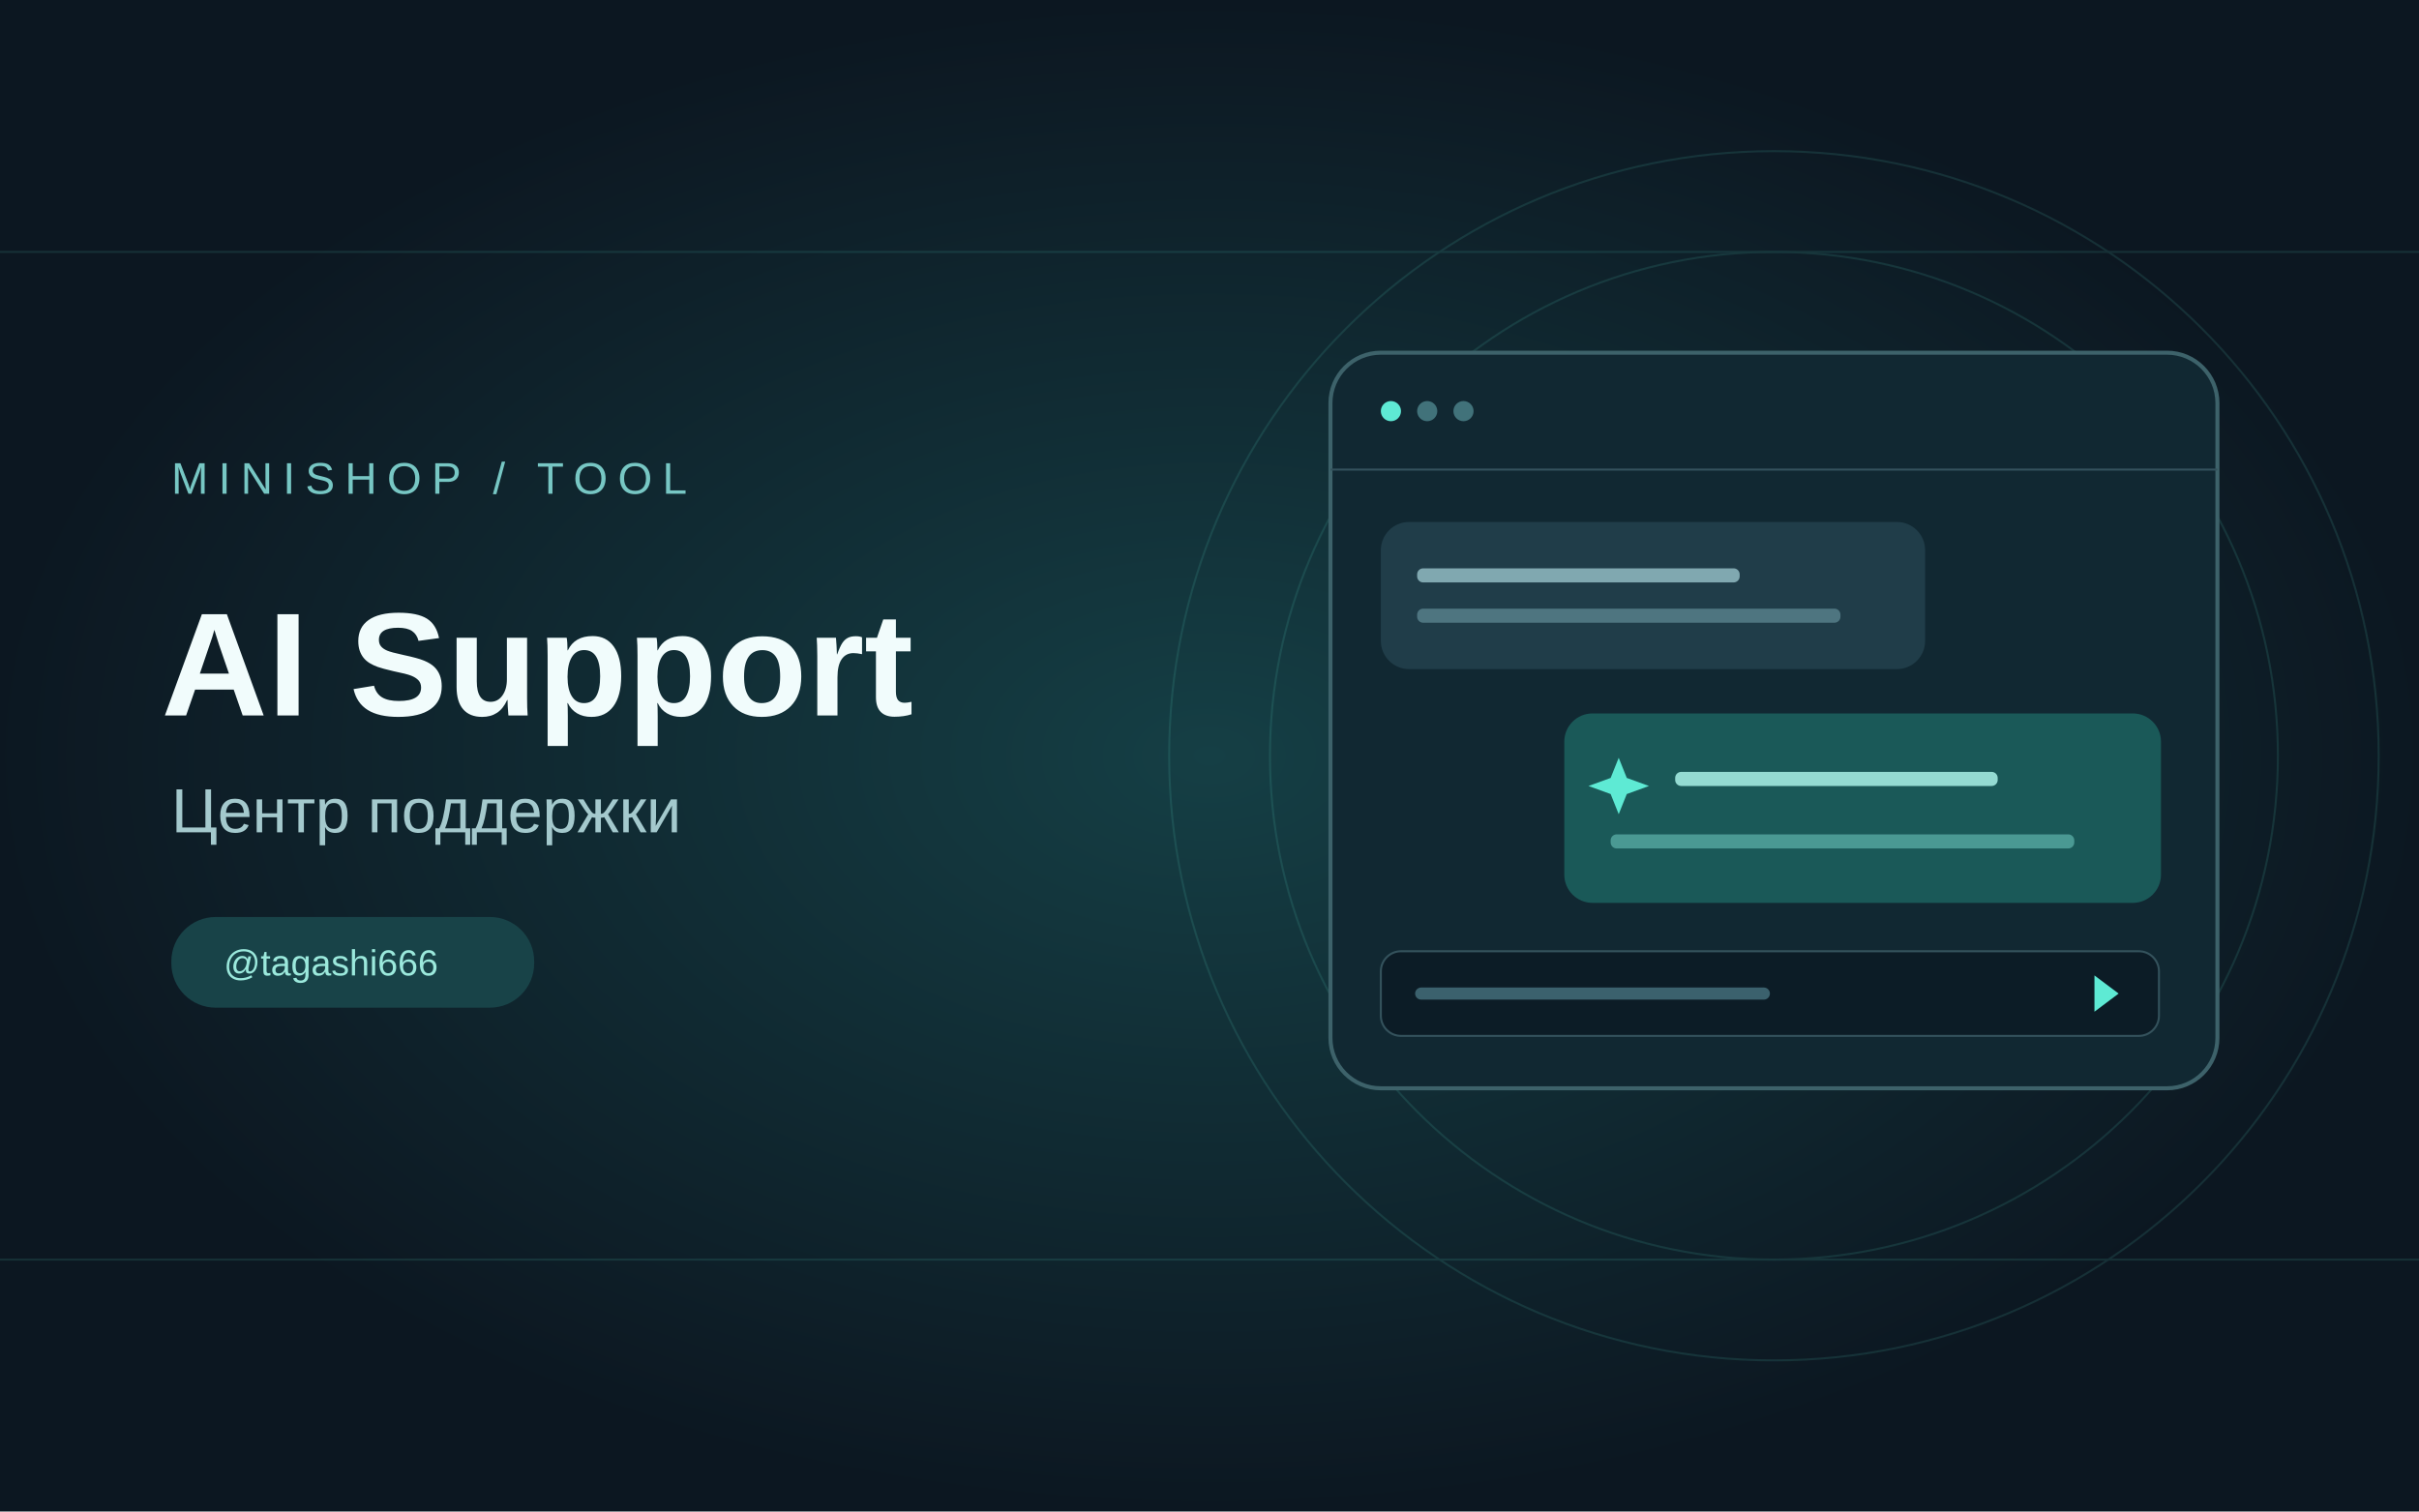
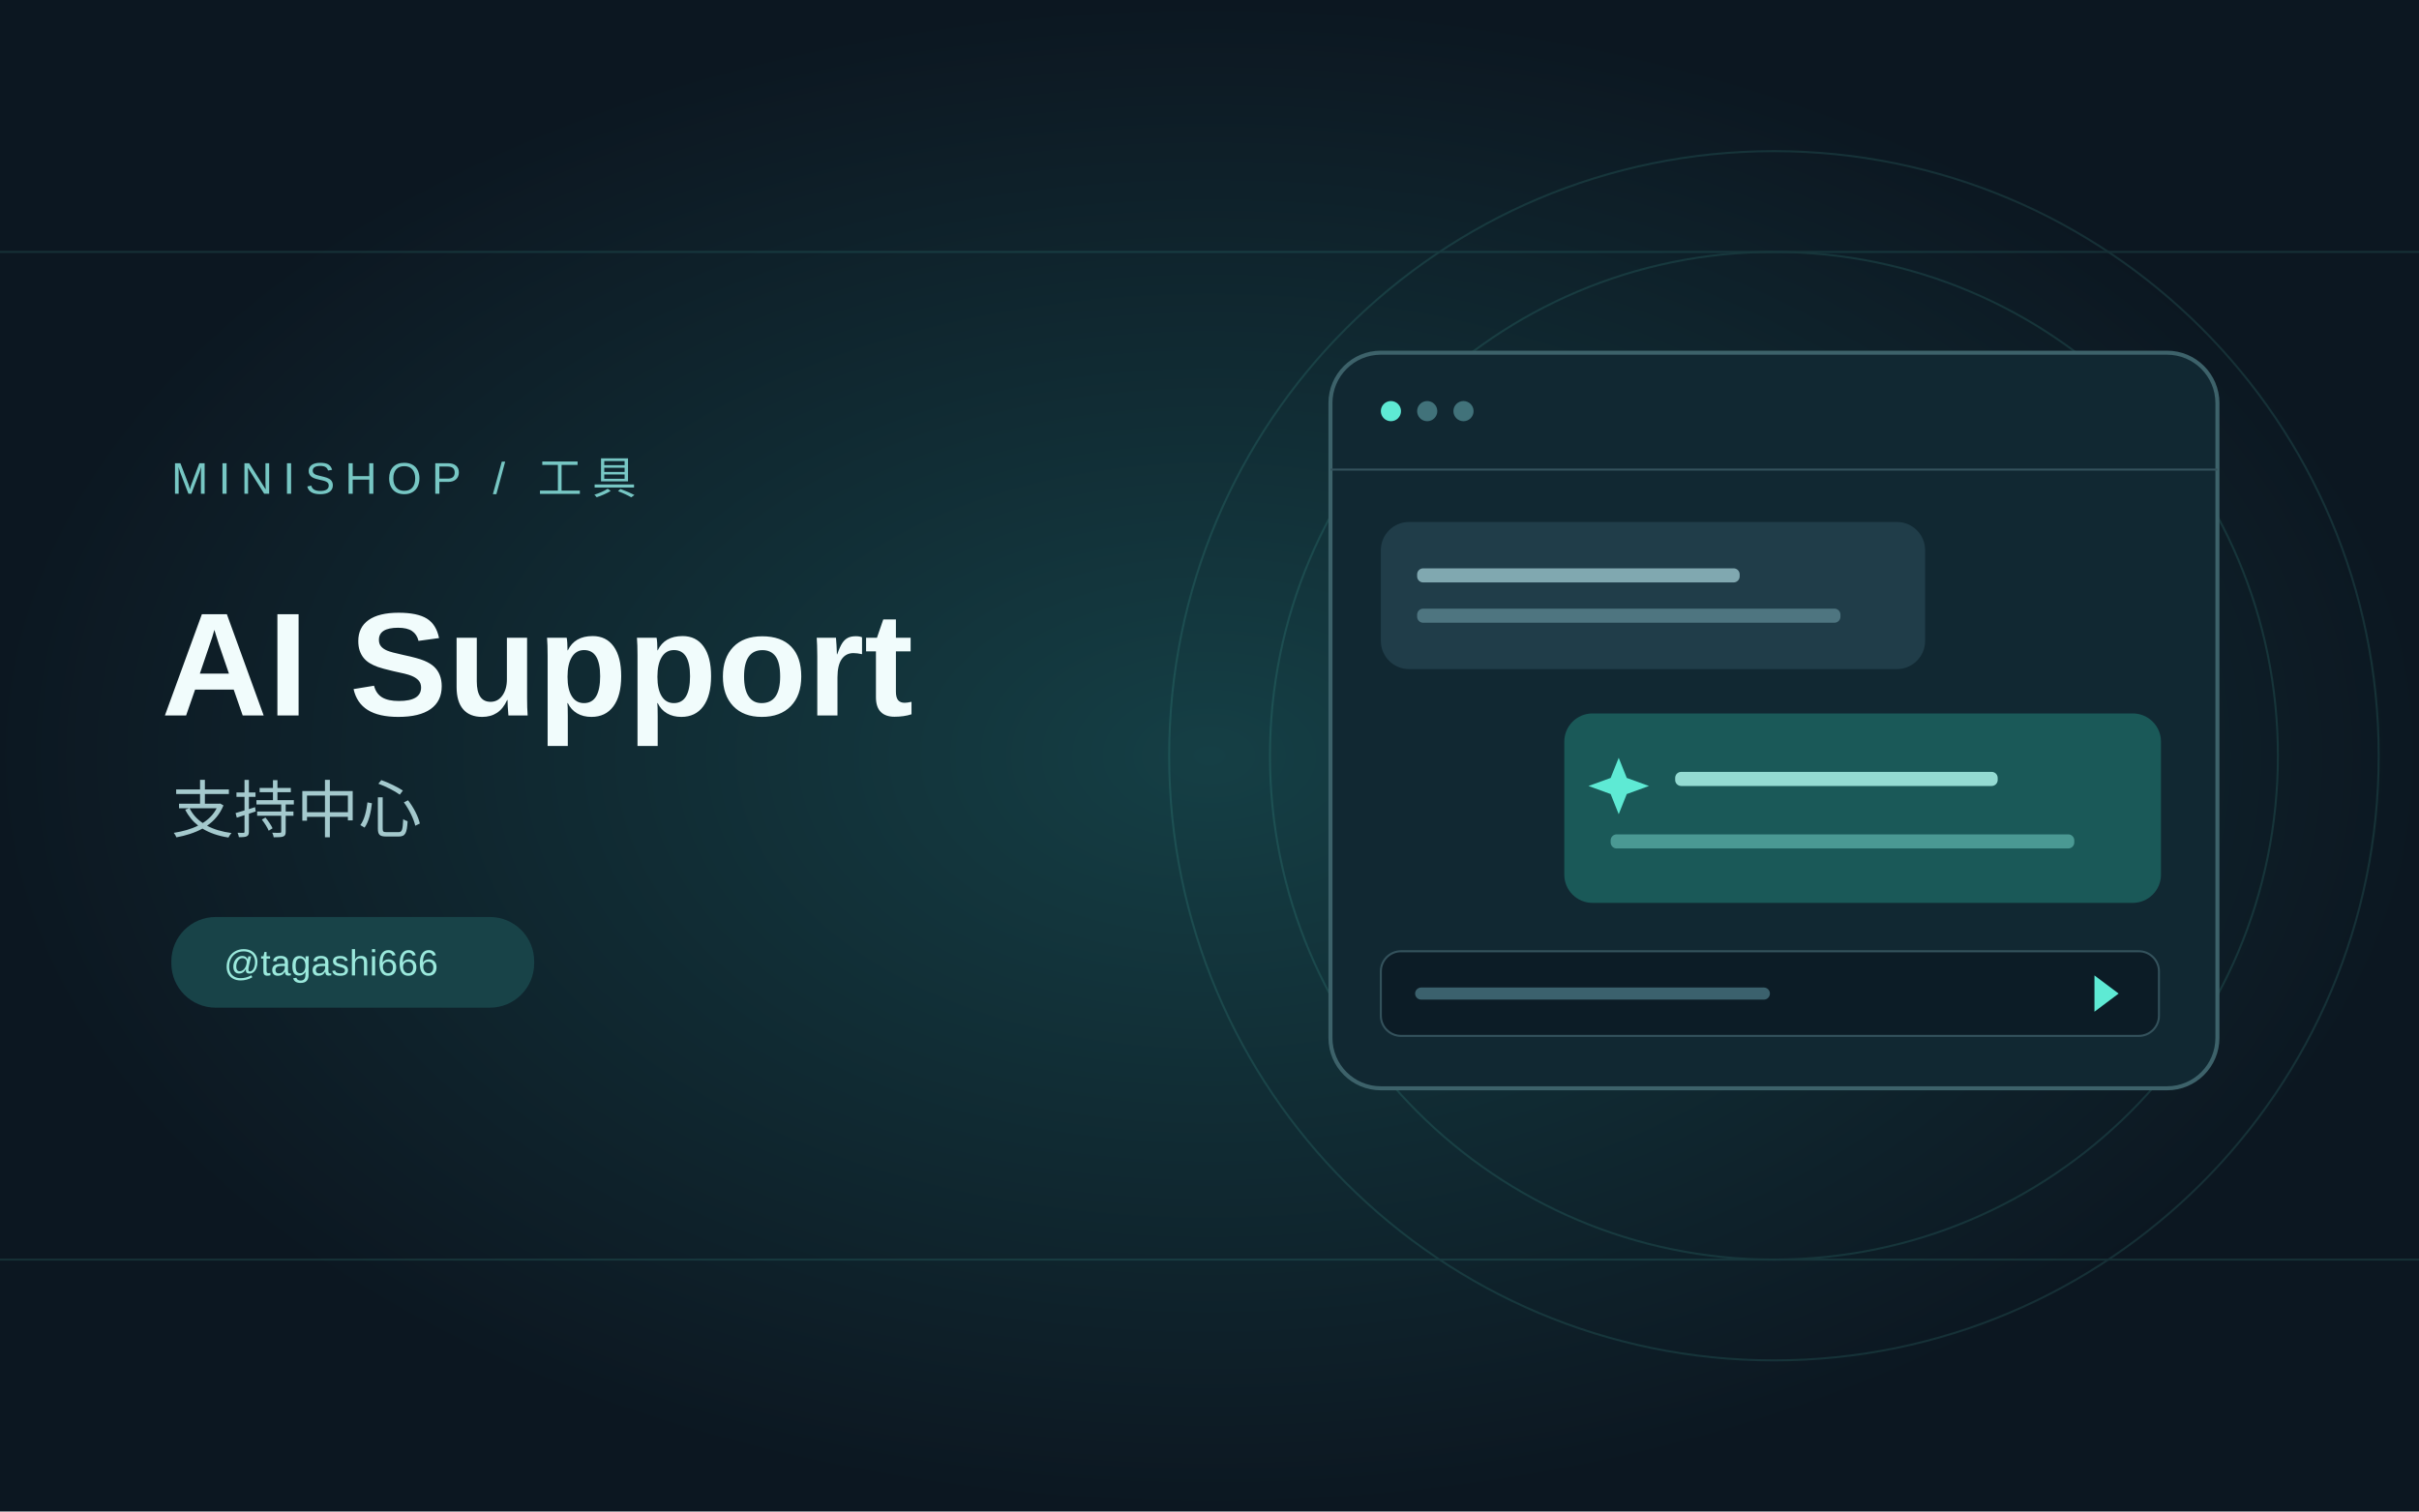
<svg xmlns="http://www.w3.org/2000/svg" width="1200" height="750" viewBox="0 0 1200 750" role="img" aria-labelledby="title desc">
  <defs>
    <radialGradient id="bg">
      <stop stop-color="#153f45" />
      <stop offset="1" stop-color="#0c1721" />
    </radialGradient>
    <linearGradient id="accent" x2="1" y2="1">
      <stop stop-color="#5eead4" />
      <stop offset="1" stop-color="#38bdf8" />
    </linearGradient>
  </defs>
  <rect width="1200" height="750" fill="url(#bg)" />
  <g fill="none" stroke="#5eead4" opacity=".12">
    <circle cx="880" cy="375" r="300" />
    <circle cx="880" cy="375" r="250" />
    <path d="M0 125h1200M0 625h1200" />
  </g>
  <g transform="translate(660 175)">
    <rect width="440" height="365" rx="25" fill="#112832" stroke="#3d626a" stroke-width="2" />
    <circle cx="30" cy="29" r="5" fill="#5eead4" />
    <circle cx="48" cy="29" r="5" fill="#41727a" />
    <circle cx="66" cy="29" r="5" fill="#41727a" />
    <path d="M0 58h440" stroke="#34525c" />
    <rect x="25" y="84" width="270" height="73" rx="14" fill="#203d49" />
    <rect x="43" y="107" width="160" height="7" rx="3" fill="#80a8b0" />
    <rect x="43" y="127" width="210" height="7" rx="3" fill="#4e7580" />
    <rect x="116" y="179" width="296" height="94" rx="14" fill="#1a5958" />
    <path d="m143 201 4 10 11 4-11 4-4 10-4-10-11-4 11-4Z" fill="#5eead4" />
    <rect x="171" y="208" width="160" height="7" rx="3" fill="#94dbd2" />
    <rect x="139" y="239" width="230" height="7" rx="3" fill="#4a9993" />
    <rect x="25" y="297" width="386" height="42" rx="10" fill="#0c1c26" stroke="#34525c" />
    <path d="M45 318h170" stroke="#3b616d" stroke-width="6" stroke-linecap="round" />
    <path d="m379 309 12 9-12 9Z" fill="#5eead4" />
  </g>
  <g font-family="Arial,sans-serif">
-     <text x="85" y="245" font-size="22" letter-spacing="5" fill="#77c7c4">MINISHOP / TOOL</text>
+     <text x="85" y="245" font-size="22" letter-spacing="5" fill="#77c7c4">MINISHOP / 工具</text>
    <text x="80" y="355" font-size="73" font-weight="700" fill="#f1fcfc">AI Support</text>
-     <text x="85" y="413" font-size="31" fill="#a4c9cd">Центр поддержки</text>
+     <text x="85" y="413" font-size="31" fill="#a4c9cd">支持中心</text>
    <rect x="85" y="455" width="180" height="45" rx="22" fill="#184348" />
    <text x="111" y="484" font-size="18" fill="#9be9dc">@tagashi666</text>
  </g>
</svg>
